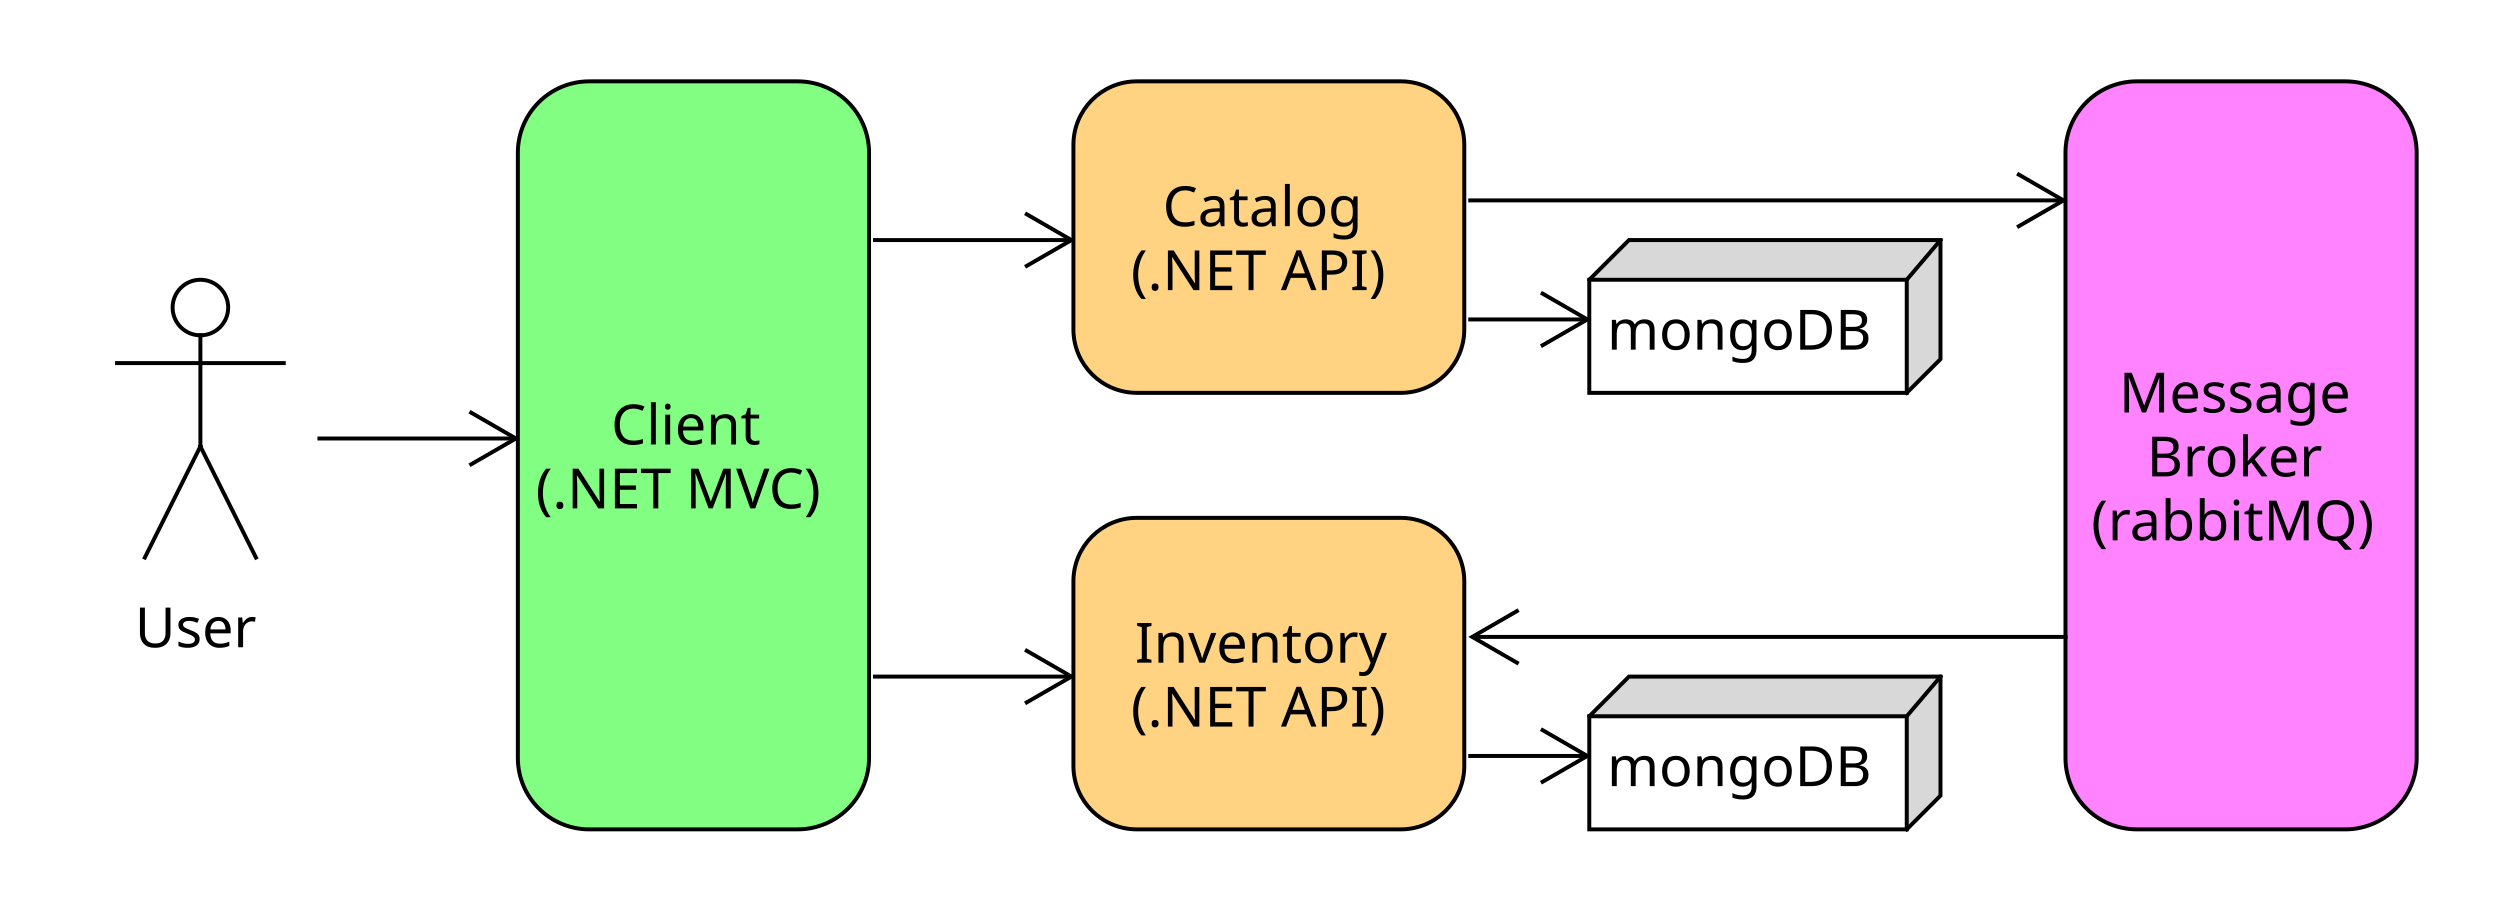
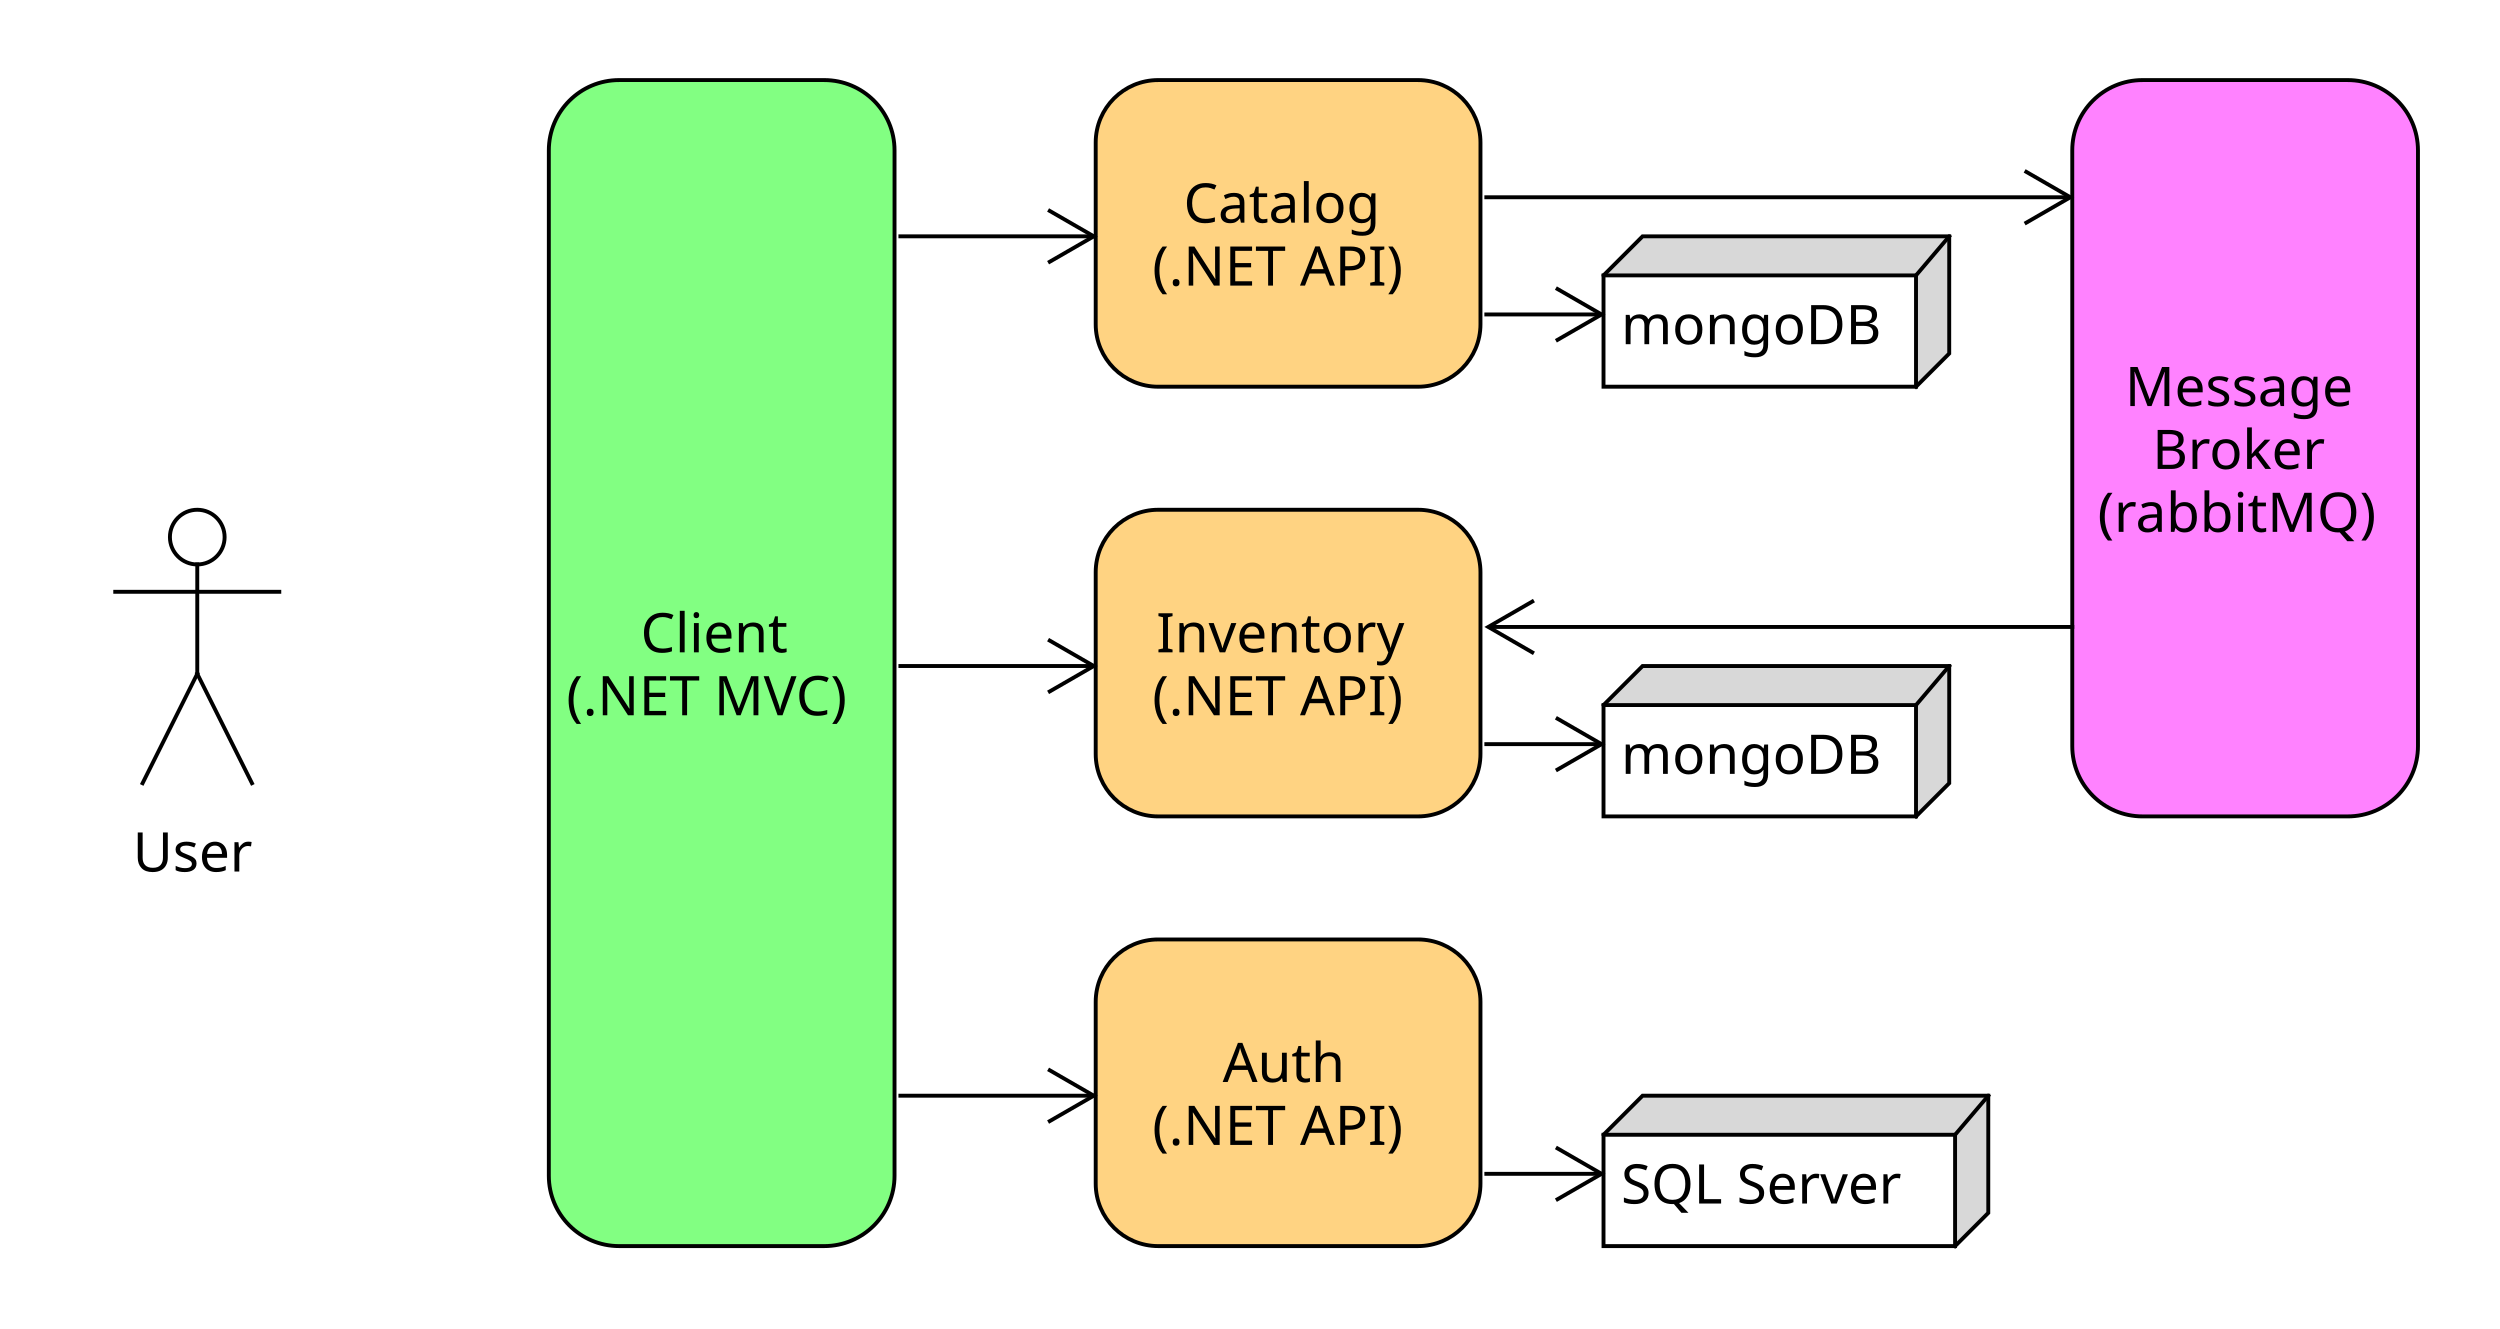
- <svg xmlns="http://www.w3.org/2000/svg" fill-opacity="1" color-rendering="auto" color-interpolation="auto" text-rendering="auto" stroke="black" stroke-linecap="square" width="630" stroke-miterlimit="10" shape-rendering="auto" stroke-opacity="1" fill="black" stroke-dasharray="none" font-weight="normal" stroke-width="1" viewBox="90 60 630 230" height="230" font-family="'Dialog'" font-style="normal" stroke-linejoin="miter" font-size="12px" stroke-dashoffset="0" image-rendering="auto">
+ <svg xmlns="http://www.w3.org/2000/svg" fill-opacity="1" color-rendering="auto" color-interpolation="auto" text-rendering="auto" stroke="black" stroke-linecap="square" width="640" stroke-miterlimit="10" shape-rendering="auto" stroke-opacity="1" fill="black" stroke-dasharray="none" font-weight="normal" stroke-width="1" viewBox="80 60 640 340" height="340" font-family="'Dialog'" font-style="normal" stroke-linejoin="miter" font-size="12px" stroke-dashoffset="0" image-rendering="auto">
  <defs id="genericDefs" />
  <g>
    <defs id="defs1">
      <clipPath clipPathUnits="userSpaceOnUse" id="clipPath1">
        <path d="M0 0 L2147483647 0 L2147483647 2147483647 L0 2147483647 L0 0 Z" />
      </clipPath>
      <clipPath clipPathUnits="userSpaceOnUse" id="clipPath2">
+         <path d="M0 0 L0 40 L100 40 L100 0 Z" />
+       </clipPath>
+       <clipPath clipPathUnits="userSpaceOnUse" id="clipPath3">
+         <path d="M0 0 L0 80 L100 80 L100 0 Z" />
+       </clipPath>
+       <clipPath clipPathUnits="userSpaceOnUse" id="clipPath4">
        <path d="M0 0 L0 110 L60 110 L60 0 Z" />
      </clipPath>
-       <clipPath clipPathUnits="userSpaceOnUse" id="clipPath3">
-         <path d="M0 0 L0 190 L90 190 L90 0 Z" />
+       <clipPath clipPathUnits="userSpaceOnUse" id="clipPath5">
+         <path d="M0 0 L0 300 L90 300 L90 0 Z" />
      </clipPath>
-       <clipPath clipPathUnits="userSpaceOnUse" id="clipPath4">
+       <clipPath clipPathUnits="userSpaceOnUse" id="clipPath6">
        <path d="M0 0 L0 40 L90 40 L90 0 Z" />
      </clipPath>
-       <clipPath clipPathUnits="userSpaceOnUse" id="clipPath5">
-         <path d="M0 0 L0 80 L100 80 L100 0 Z" />
-       </clipPath>
-       <clipPath clipPathUnits="userSpaceOnUse" id="clipPath6">
-         <path d="M0 0 L0 30 L80 30 L80 0 Z" />
-       </clipPath>
      <clipPath clipPathUnits="userSpaceOnUse" id="clipPath7">
-         <path d="M0 0 L0 30 L180 30 L180 0 Z" />
+         <path d="M0 0 L0 190 L90 190 L90 0 Z" />
      </clipPath>
      <clipPath clipPathUnits="userSpaceOnUse" id="clipPath8">
        <path d="M0 0 L0 30 L60 30 L60 0 Z" />
      </clipPath>
+       <clipPath clipPathUnits="userSpaceOnUse" id="clipPath9">
+         <path d="M0 0 L0 30 L80 30 L80 0 Z" />
+       </clipPath>
+       <clipPath clipPathUnits="userSpaceOnUse" id="clipPath10">
+         <path d="M0 0 L0 30 L180 30 L180 0 Z" />
+       </clipPath>
    </defs>
-     <g fill="rgb(255,255,255)" fill-opacity="0" transform="translate(110,130)" stroke-opacity="0" stroke="rgb(255,255,255)">
-       <circle r="7" clip-path="url(#clipPath2)" cx="30.5" cy="7.5" stroke="none" />
+     <g fill="rgb(175,175,175)" fill-opacity="0.49" transform="translate(490,340)" stroke-opacity="0.49" stroke="rgb(175,175,175)">
+       <path d="M0.5 10.5 L10.5 0.5 L99 0.5 L99 30.5 L90.5 39 L90.5 10.5 Z" stroke="none" clip-path="url(#clipPath2)" />
    </g>
-     <g transform="translate(110,130)">
-       <circle fill="none" r="7" clip-path="url(#clipPath2)" cx="30.5" cy="7.5" />
-       <path fill="none" d="M9.5 21.5 L51.5 21.5" clip-path="url(#clipPath2)" />
-       <path fill="none" d="M30.5 14.5 L30.5 42.5" clip-path="url(#clipPath2)" />
-       <path fill="none" d="M30.5 42.5 L16.5 70.5" clip-path="url(#clipPath2)" />
-       <path fill="none" d="M30.5 42.5 L44.5 70.5" clip-path="url(#clipPath2)" />
-       <text x="14" font-size="14px" y="93.109" clip-path="url(#clipPath2)" font-family="sans-serif" stroke="none" xml:space="preserve">User</text>
+     <g fill="rgb(255,255,255)" fill-opacity="0" transform="translate(490,340)" stroke-opacity="0" stroke="rgb(255,255,255)">
+       <path fill="none" d="M0.5 10.5 L10.5 0.5 L99 0.5 L99 30.5 L90.5 39 L90.5 10.5 Z" clip-path="url(#clipPath2)" />
+     </g>
+     <g transform="translate(490,340)">
+       <path fill="none" d="M0.5 10.5 L10.5 0.5 L99 0.5 L99 30.5 L90.5 39" clip-path="url(#clipPath2)" />
+       <path fill="none" d="M90.5 10.5 L99 0.5" clip-path="url(#clipPath2)" />
+     </g>
+     <g fill="rgb(255,255,255)" fill-opacity="0" transform="translate(490,340)" stroke-opacity="0" stroke="rgb(255,255,255)">
+       <rect x="0.5" width="90" height="28.5" y="10.5" clip-path="url(#clipPath2)" stroke="none" />
+     </g>
+     <g transform="translate(490,340)">
+       <rect fill="none" x="0.5" width="90" height="28.5" y="10.5" clip-path="url(#clipPath2)" />
+       <text x="5" font-size="14px" y="28.109" clip-path="url(#clipPath2)" font-family="sans-serif" stroke="none" xml:space="preserve">SQL Server</text>
+     </g>
+     <g fill="rgb(255,165,0)" fill-opacity="0.49" transform="translate(360,300)" stroke-opacity="0.49" stroke="rgb(255,165,0)">
+       <rect x="0.5" y="0.5" clip-path="url(#clipPath3)" width="98.5" rx="16" ry="16" height="78.5" stroke="none" />
+     </g>
+     <g transform="translate(360,300)">
+       <rect x="0.5" y="0.5" clip-path="url(#clipPath3)" fill="none" width="98.5" rx="16" ry="16" height="78.5" />
+       <text x="33" font-size="14px" y="37" clip-path="url(#clipPath3)" font-family="sans-serif" stroke="none" xml:space="preserve">Auth</text>
+       <text x="15" font-size="14px" y="53.109" clip-path="url(#clipPath3)" font-family="sans-serif" stroke="none" xml:space="preserve">(.NET API)</text>
+     </g>
+     <g fill="rgb(255,255,255)" fill-opacity="0" transform="translate(100,190)" stroke-opacity="0" stroke="rgb(255,255,255)">
+       <circle r="7" clip-path="url(#clipPath4)" cx="30.5" cy="7.5" stroke="none" />
+     </g>
+     <g transform="translate(100,190)">
+       <circle fill="none" r="7" clip-path="url(#clipPath4)" cx="30.5" cy="7.5" />
+       <path fill="none" d="M9.5 21.5 L51.5 21.5" clip-path="url(#clipPath4)" />
+       <path fill="none" d="M30.5 14.5 L30.5 42.5" clip-path="url(#clipPath4)" />
+       <path fill="none" d="M30.5 42.5 L16.5 70.5" clip-path="url(#clipPath4)" />
+       <path fill="none" d="M30.5 42.5 L44.5 70.5" clip-path="url(#clipPath4)" />
+       <text x="14" font-size="14px" y="93.109" clip-path="url(#clipPath4)" font-family="sans-serif" stroke="none" xml:space="preserve">User</text>
    </g>
    <g fill="rgb(0,255,0)" fill-opacity="0.49" transform="translate(220,80)" stroke-opacity="0.49" stroke="rgb(0,255,0)">
-       <rect x="0.5" y="0.5" clip-path="url(#clipPath3)" width="88.5" rx="18" ry="18" height="188.5" stroke="none" />
+       <rect x="0.5" y="0.5" clip-path="url(#clipPath5)" width="88.5" rx="18" ry="18" height="298.5" stroke="none" />
    </g>
    <g transform="translate(220,80)">
-       <rect x="0.5" y="0.5" clip-path="url(#clipPath3)" fill="none" width="88.5" rx="18" ry="18" height="188.5" />
-       <text x="24" font-size="14px" y="92" clip-path="url(#clipPath3)" font-family="sans-serif" stroke="none" xml:space="preserve">Client</text>
-       <text x="5" font-size="14px" y="108.109" clip-path="url(#clipPath3)" font-family="sans-serif" stroke="none" xml:space="preserve">(.NET MVC)</text>
+       <rect x="0.5" y="0.5" clip-path="url(#clipPath5)" fill="none" width="88.5" rx="18" ry="18" height="298.5" />
+       <text x="24" font-size="14px" y="147" clip-path="url(#clipPath5)" font-family="sans-serif" stroke="none" xml:space="preserve">Client</text>
+       <text x="5" font-size="14px" y="163.109" clip-path="url(#clipPath5)" font-family="sans-serif" stroke="none" xml:space="preserve">(.NET MVC)</text>
    </g>
    <g fill="rgb(175,175,175)" fill-opacity="0.49" transform="translate(490,120)" stroke-opacity="0.49" stroke="rgb(175,175,175)">
-       <path d="M0.5 10.5 L10.5 0.5 L89 0.5 L89 30.5 L80.5 39 L80.5 10.5 Z" stroke="none" clip-path="url(#clipPath4)" />
+       <path d="M0.5 10.5 L10.5 0.5 L89 0.5 L89 30.5 L80.5 39 L80.5 10.5 Z" stroke="none" clip-path="url(#clipPath6)" />
    </g>
    <g fill="rgb(255,255,255)" fill-opacity="0" transform="translate(490,120)" stroke-opacity="0" stroke="rgb(255,255,255)">
-       <path fill="none" d="M0.5 10.5 L10.5 0.5 L89 0.5 L89 30.5 L80.5 39 L80.5 10.5 Z" clip-path="url(#clipPath4)" />
+       <path fill="none" d="M0.5 10.5 L10.5 0.5 L89 0.5 L89 30.5 L80.5 39 L80.5 10.5 Z" clip-path="url(#clipPath6)" />
    </g>
    <g transform="translate(490,120)">
-       <path fill="none" d="M0.5 10.5 L10.5 0.5 L89 0.5 L89 30.5 L80.5 39" clip-path="url(#clipPath4)" />
-       <path fill="none" d="M80.5 10.5 L89 0.5" clip-path="url(#clipPath4)" />
+       <path fill="none" d="M0.5 10.5 L10.5 0.5 L89 0.5 L89 30.5 L80.5 39" clip-path="url(#clipPath6)" />
+       <path fill="none" d="M80.5 10.5 L89 0.5" clip-path="url(#clipPath6)" />
    </g>
    <g fill="rgb(255,255,255)" fill-opacity="0" transform="translate(490,120)" stroke-opacity="0" stroke="rgb(255,255,255)">
-       <rect x="0.5" width="80" height="28.5" y="10.5" clip-path="url(#clipPath4)" stroke="none" />
+       <rect x="0.5" width="80" height="28.5" y="10.5" clip-path="url(#clipPath6)" stroke="none" />
    </g>
    <g transform="translate(490,120)">
-       <rect fill="none" x="0.5" width="80" height="28.5" y="10.5" clip-path="url(#clipPath4)" />
-       <text x="5" font-size="14px" y="28.109" clip-path="url(#clipPath4)" font-family="sans-serif" stroke="none" xml:space="preserve">mongoDB</text>
+       <rect fill="none" x="0.5" width="80" height="28.5" y="10.5" clip-path="url(#clipPath6)" />
+       <text x="5" font-size="14px" y="28.109" clip-path="url(#clipPath6)" font-family="sans-serif" stroke="none" xml:space="preserve">mongoDB</text>
    </g>
    <g fill="rgb(175,175,175)" fill-opacity="0.49" transform="translate(490,230)" stroke-opacity="0.49" stroke="rgb(175,175,175)">
-       <path d="M0.5 10.5 L10.5 0.5 L89 0.5 L89 30.5 L80.5 39 L80.5 10.5 Z" stroke="none" clip-path="url(#clipPath4)" />
+       <path d="M0.5 10.5 L10.5 0.5 L89 0.5 L89 30.5 L80.5 39 L80.5 10.5 Z" stroke="none" clip-path="url(#clipPath6)" />
    </g>
    <g fill="rgb(255,255,255)" fill-opacity="0" transform="translate(490,230)" stroke-opacity="0" stroke="rgb(255,255,255)">
-       <path fill="none" d="M0.5 10.5 L10.5 0.5 L89 0.5 L89 30.5 L80.5 39 L80.5 10.5 Z" clip-path="url(#clipPath4)" />
+       <path fill="none" d="M0.5 10.5 L10.5 0.5 L89 0.5 L89 30.5 L80.5 39 L80.5 10.5 Z" clip-path="url(#clipPath6)" />
    </g>
    <g transform="translate(490,230)">
-       <path fill="none" d="M0.5 10.5 L10.5 0.5 L89 0.5 L89 30.5 L80.5 39" clip-path="url(#clipPath4)" />
-       <path fill="none" d="M80.5 10.5 L89 0.5" clip-path="url(#clipPath4)" />
+       <path fill="none" d="M0.5 10.5 L10.5 0.5 L89 0.5 L89 30.5 L80.5 39" clip-path="url(#clipPath6)" />
+       <path fill="none" d="M80.5 10.5 L89 0.5" clip-path="url(#clipPath6)" />
    </g>
    <g fill="rgb(255,255,255)" fill-opacity="0" transform="translate(490,230)" stroke-opacity="0" stroke="rgb(255,255,255)">
-       <rect x="0.5" width="80" height="28.5" y="10.5" clip-path="url(#clipPath4)" stroke="none" />
+       <rect x="0.5" width="80" height="28.5" y="10.5" clip-path="url(#clipPath6)" stroke="none" />
    </g>
    <g transform="translate(490,230)">
-       <rect fill="none" x="0.5" width="80" height="28.5" y="10.5" clip-path="url(#clipPath4)" />
-       <text x="5" font-size="14px" y="28.109" clip-path="url(#clipPath4)" font-family="sans-serif" stroke="none" xml:space="preserve">mongoDB</text>
+       <rect fill="none" x="0.5" width="80" height="28.5" y="10.5" clip-path="url(#clipPath6)" />
+       <text x="5" font-size="14px" y="28.109" clip-path="url(#clipPath6)" font-family="sans-serif" stroke="none" xml:space="preserve">mongoDB</text>
    </g>
    <g fill="rgb(255,0,255)" fill-opacity="0.49" transform="translate(610,80)" stroke-opacity="0.49" stroke="rgb(255,0,255)">
-       <rect x="0.5" y="0.5" clip-path="url(#clipPath3)" width="88.5" rx="18" ry="18" height="188.5" stroke="none" />
+       <rect x="0.5" y="0.5" clip-path="url(#clipPath7)" width="88.5" rx="18" ry="18" height="188.5" stroke="none" />
    </g>
    <g transform="translate(610,80)">
-       <rect x="0.5" y="0.5" clip-path="url(#clipPath3)" fill="none" width="88.5" rx="18" ry="18" height="188.5" />
-       <text x="14" font-size="14px" y="83.945" clip-path="url(#clipPath3)" font-family="sans-serif" stroke="none" xml:space="preserve">Message</text>
-       <text x="21" font-size="14px" y="100.055" clip-path="url(#clipPath3)" font-family="sans-serif" stroke="none" xml:space="preserve">Broker</text>
-       <text x="7" font-size="14px" y="116.164" clip-path="url(#clipPath3)" font-family="sans-serif" stroke="none" xml:space="preserve">(rabbitMQ)</text>
+       <rect x="0.5" y="0.5" clip-path="url(#clipPath7)" fill="none" width="88.5" rx="18" ry="18" height="188.5" />
+       <text x="14" font-size="14px" y="83.945" clip-path="url(#clipPath7)" font-family="sans-serif" stroke="none" xml:space="preserve">Message</text>
+       <text x="21" font-size="14px" y="100.055" clip-path="url(#clipPath7)" font-family="sans-serif" stroke="none" xml:space="preserve">Broker</text>
+       <text x="7" font-size="14px" y="116.164" clip-path="url(#clipPath7)" font-family="sans-serif" stroke="none" xml:space="preserve">(rabbitMQ)</text>
    </g>
    <g fill="rgb(255,165,0)" fill-opacity="0.49" transform="translate(360,80)" stroke-opacity="0.49" stroke="rgb(255,165,0)">
-       <rect x="0.5" y="0.5" clip-path="url(#clipPath5)" width="98.5" rx="16" ry="16" height="78.5" stroke="none" />
+       <rect x="0.5" y="0.5" clip-path="url(#clipPath3)" width="98.5" rx="16" ry="16" height="78.5" stroke="none" />
    </g>
    <g transform="translate(360,80)">
-       <rect x="0.5" y="0.5" clip-path="url(#clipPath5)" fill="none" width="98.5" rx="16" ry="16" height="78.5" />
-       <text x="23" font-size="14px" y="37" clip-path="url(#clipPath5)" font-family="sans-serif" stroke="none" xml:space="preserve">Catalog</text>
-       <text x="15" font-size="14px" y="53.109" clip-path="url(#clipPath5)" font-family="sans-serif" stroke="none" xml:space="preserve">(.NET API)</text>
+       <rect x="0.5" y="0.5" clip-path="url(#clipPath3)" fill="none" width="98.5" rx="16" ry="16" height="78.5" />
+       <text x="23" font-size="14px" y="37" clip-path="url(#clipPath3)" font-family="sans-serif" stroke="none" xml:space="preserve">Catalog</text>
+       <text x="15" font-size="14px" y="53.109" clip-path="url(#clipPath3)" font-family="sans-serif" stroke="none" xml:space="preserve">(.NET API)</text>
    </g>
    <g fill="rgb(255,165,0)" fill-opacity="0.49" transform="translate(360,190)" stroke-opacity="0.49" stroke="rgb(255,165,0)">
-       <rect x="0.5" y="0.5" clip-path="url(#clipPath5)" width="98.5" rx="16" ry="16" height="78.5" stroke="none" />
+       <rect x="0.5" y="0.5" clip-path="url(#clipPath3)" width="98.5" rx="16" ry="16" height="78.5" stroke="none" />
    </g>
    <g transform="translate(360,190)">
-       <rect x="0.5" y="0.5" clip-path="url(#clipPath5)" fill="none" width="98.5" rx="16" ry="16" height="78.5" />
-       <text x="16" font-size="14px" y="37" clip-path="url(#clipPath5)" font-family="sans-serif" stroke="none" xml:space="preserve">Inventory</text>
-       <text x="15" font-size="14px" y="53.109" clip-path="url(#clipPath5)" font-family="sans-serif" stroke="none" xml:space="preserve">(.NET API)</text>
+       <rect x="0.5" y="0.5" clip-path="url(#clipPath3)" fill="none" width="98.5" rx="16" ry="16" height="78.5" />
+       <text x="16" font-size="14px" y="37" clip-path="url(#clipPath3)" font-family="sans-serif" stroke="none" xml:space="preserve">Inventory</text>
+       <text x="15" font-size="14px" y="53.109" clip-path="url(#clipPath3)" font-family="sans-serif" stroke="none" xml:space="preserve">(.NET API)</text>
    </g>
-     <g transform="translate(160,160)">
-       <path fill="none" d="M59.5 10.5 L10.5 10.5" clip-path="url(#clipPath6)" />
-       <path fill="none" d="M48.742 4 L60 10.5 L48.742 17" clip-path="url(#clipPath6)" />
+     <g transform="translate(450,350)">
+       <path fill="none" d="M39.5 10.5 L10.5 10.5" clip-path="url(#clipPath8)" />
+       <path fill="none" d="M28.742 4 L40 10.5 L28.742 17" clip-path="url(#clipPath8)" />
+     </g>
+     <g transform="translate(300,330)">
+       <path fill="none" d="M59.5 10.5 L10.5 10.5" clip-path="url(#clipPath9)" />
+       <path fill="none" d="M48.742 4 L60 10.5 L48.742 17" clip-path="url(#clipPath9)" />
    </g>
    <g transform="translate(300,220)">
-       <path fill="none" d="M59.5 10.5 L10.5 10.5" clip-path="url(#clipPath6)" />
-       <path fill="none" d="M48.742 4 L60 10.5 L48.742 17" clip-path="url(#clipPath6)" />
+       <path fill="none" d="M59.5 10.5 L10.5 10.5" clip-path="url(#clipPath9)" />
+       <path fill="none" d="M48.742 4 L60 10.5 L48.742 17" clip-path="url(#clipPath9)" />
    </g>
    <g transform="translate(300,110)">
-       <path fill="none" d="M59.5 10.5 L10.5 10.5" clip-path="url(#clipPath6)" />
-       <path fill="none" d="M48.742 4 L60 10.5 L48.742 17" clip-path="url(#clipPath6)" />
+       <path fill="none" d="M59.5 10.5 L10.5 10.5" clip-path="url(#clipPath9)" />
+       <path fill="none" d="M48.742 4 L60 10.5 L48.742 17" clip-path="url(#clipPath9)" />
    </g>
    <g transform="translate(450,210)">
-       <path fill="none" d="M11.5 10.5 L160.5 10.5" clip-path="url(#clipPath7)" />
-       <path fill="none" d="M22.258 17 L11 10.5 L22.258 4" clip-path="url(#clipPath7)" />
+       <path fill="none" d="M11.5 10.5 L160.5 10.5" clip-path="url(#clipPath10)" />
+       <path fill="none" d="M22.258 17 L11 10.5 L22.258 4" clip-path="url(#clipPath10)" />
    </g>
    <g transform="translate(450,100)">
-       <path fill="none" d="M159.5 10.5 L10.5 10.5" clip-path="url(#clipPath7)" />
-       <path fill="none" d="M148.742 4 L160 10.5 L148.742 17" clip-path="url(#clipPath7)" />
+       <path fill="none" d="M159.5 10.5 L10.5 10.5" clip-path="url(#clipPath10)" />
+       <path fill="none" d="M148.742 4 L160 10.5 L148.742 17" clip-path="url(#clipPath10)" />
    </g>
    <g transform="translate(450,240)">
      <path fill="none" d="M39.5 10.5 L10.5 10.5" clip-path="url(#clipPath8)" />
      <path fill="none" d="M28.742 4 L40 10.5 L28.742 17" clip-path="url(#clipPath8)" />
    </g>
    <g transform="translate(450,130)">
      <path fill="none" d="M39.5 10.5 L10.5 10.5" clip-path="url(#clipPath8)" />
      <path fill="none" d="M28.742 4 L40 10.5 L28.742 17" clip-path="url(#clipPath8)" />
    </g>
  </g>
</svg>
